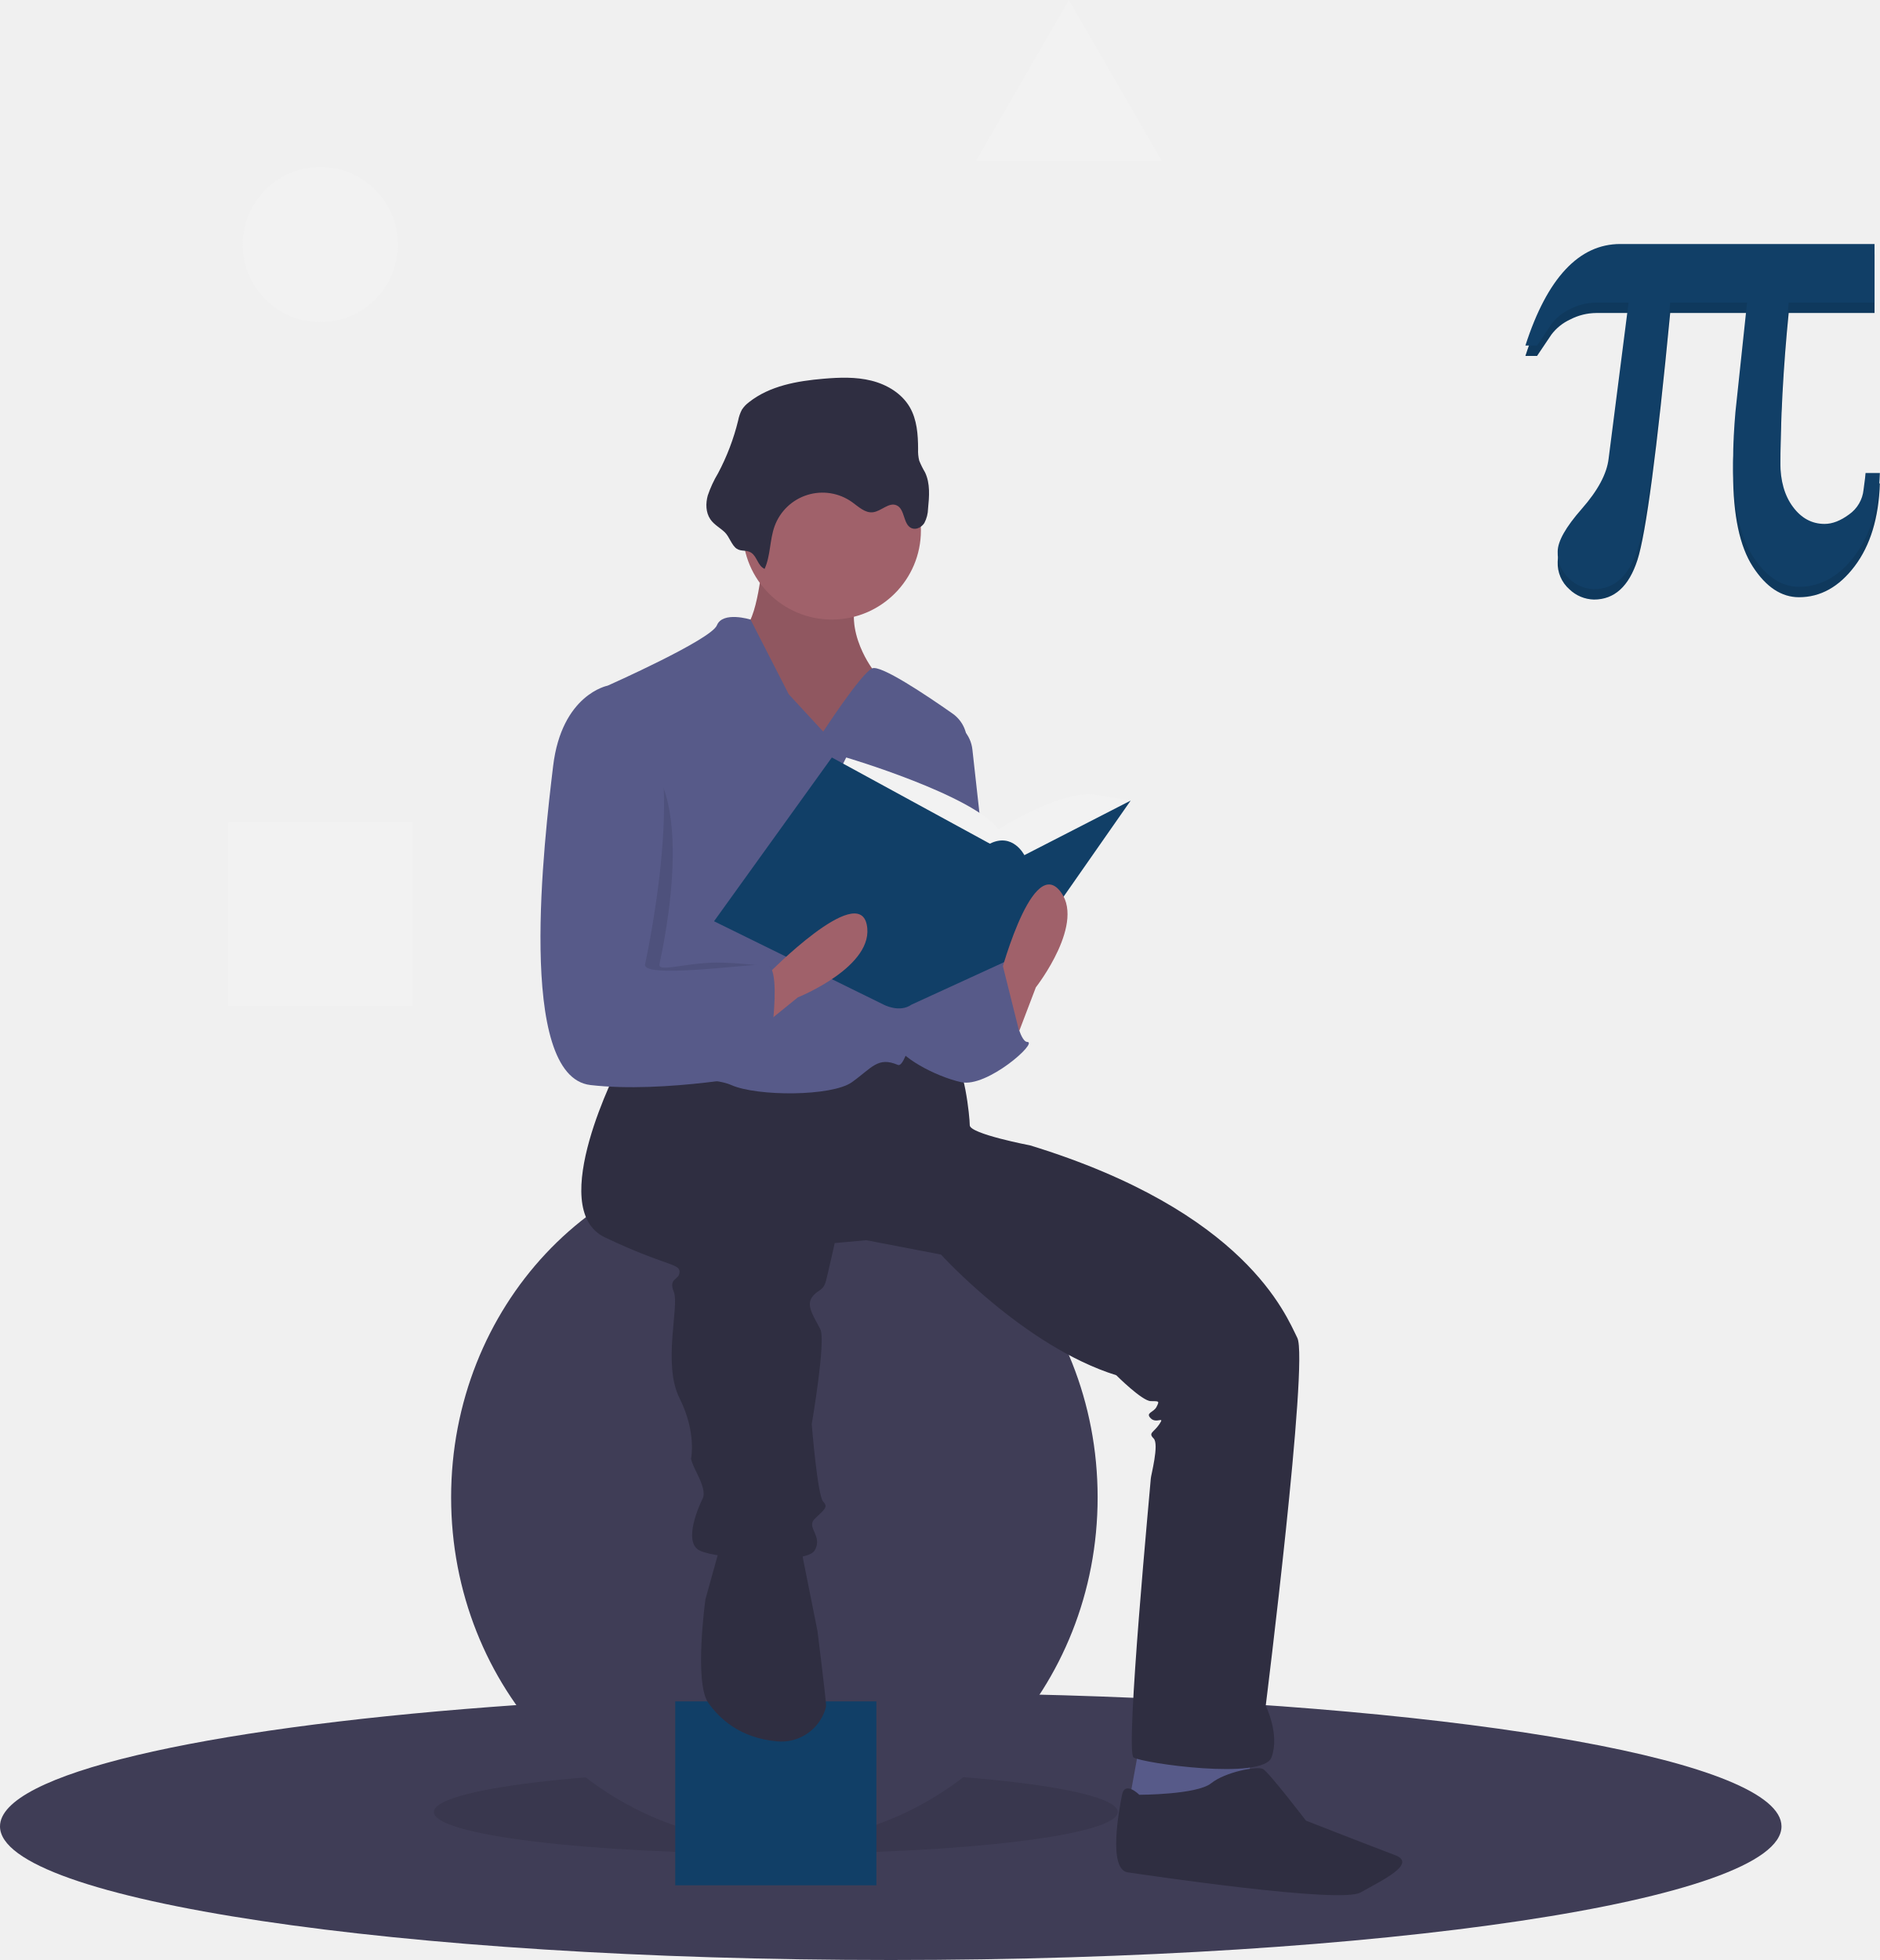
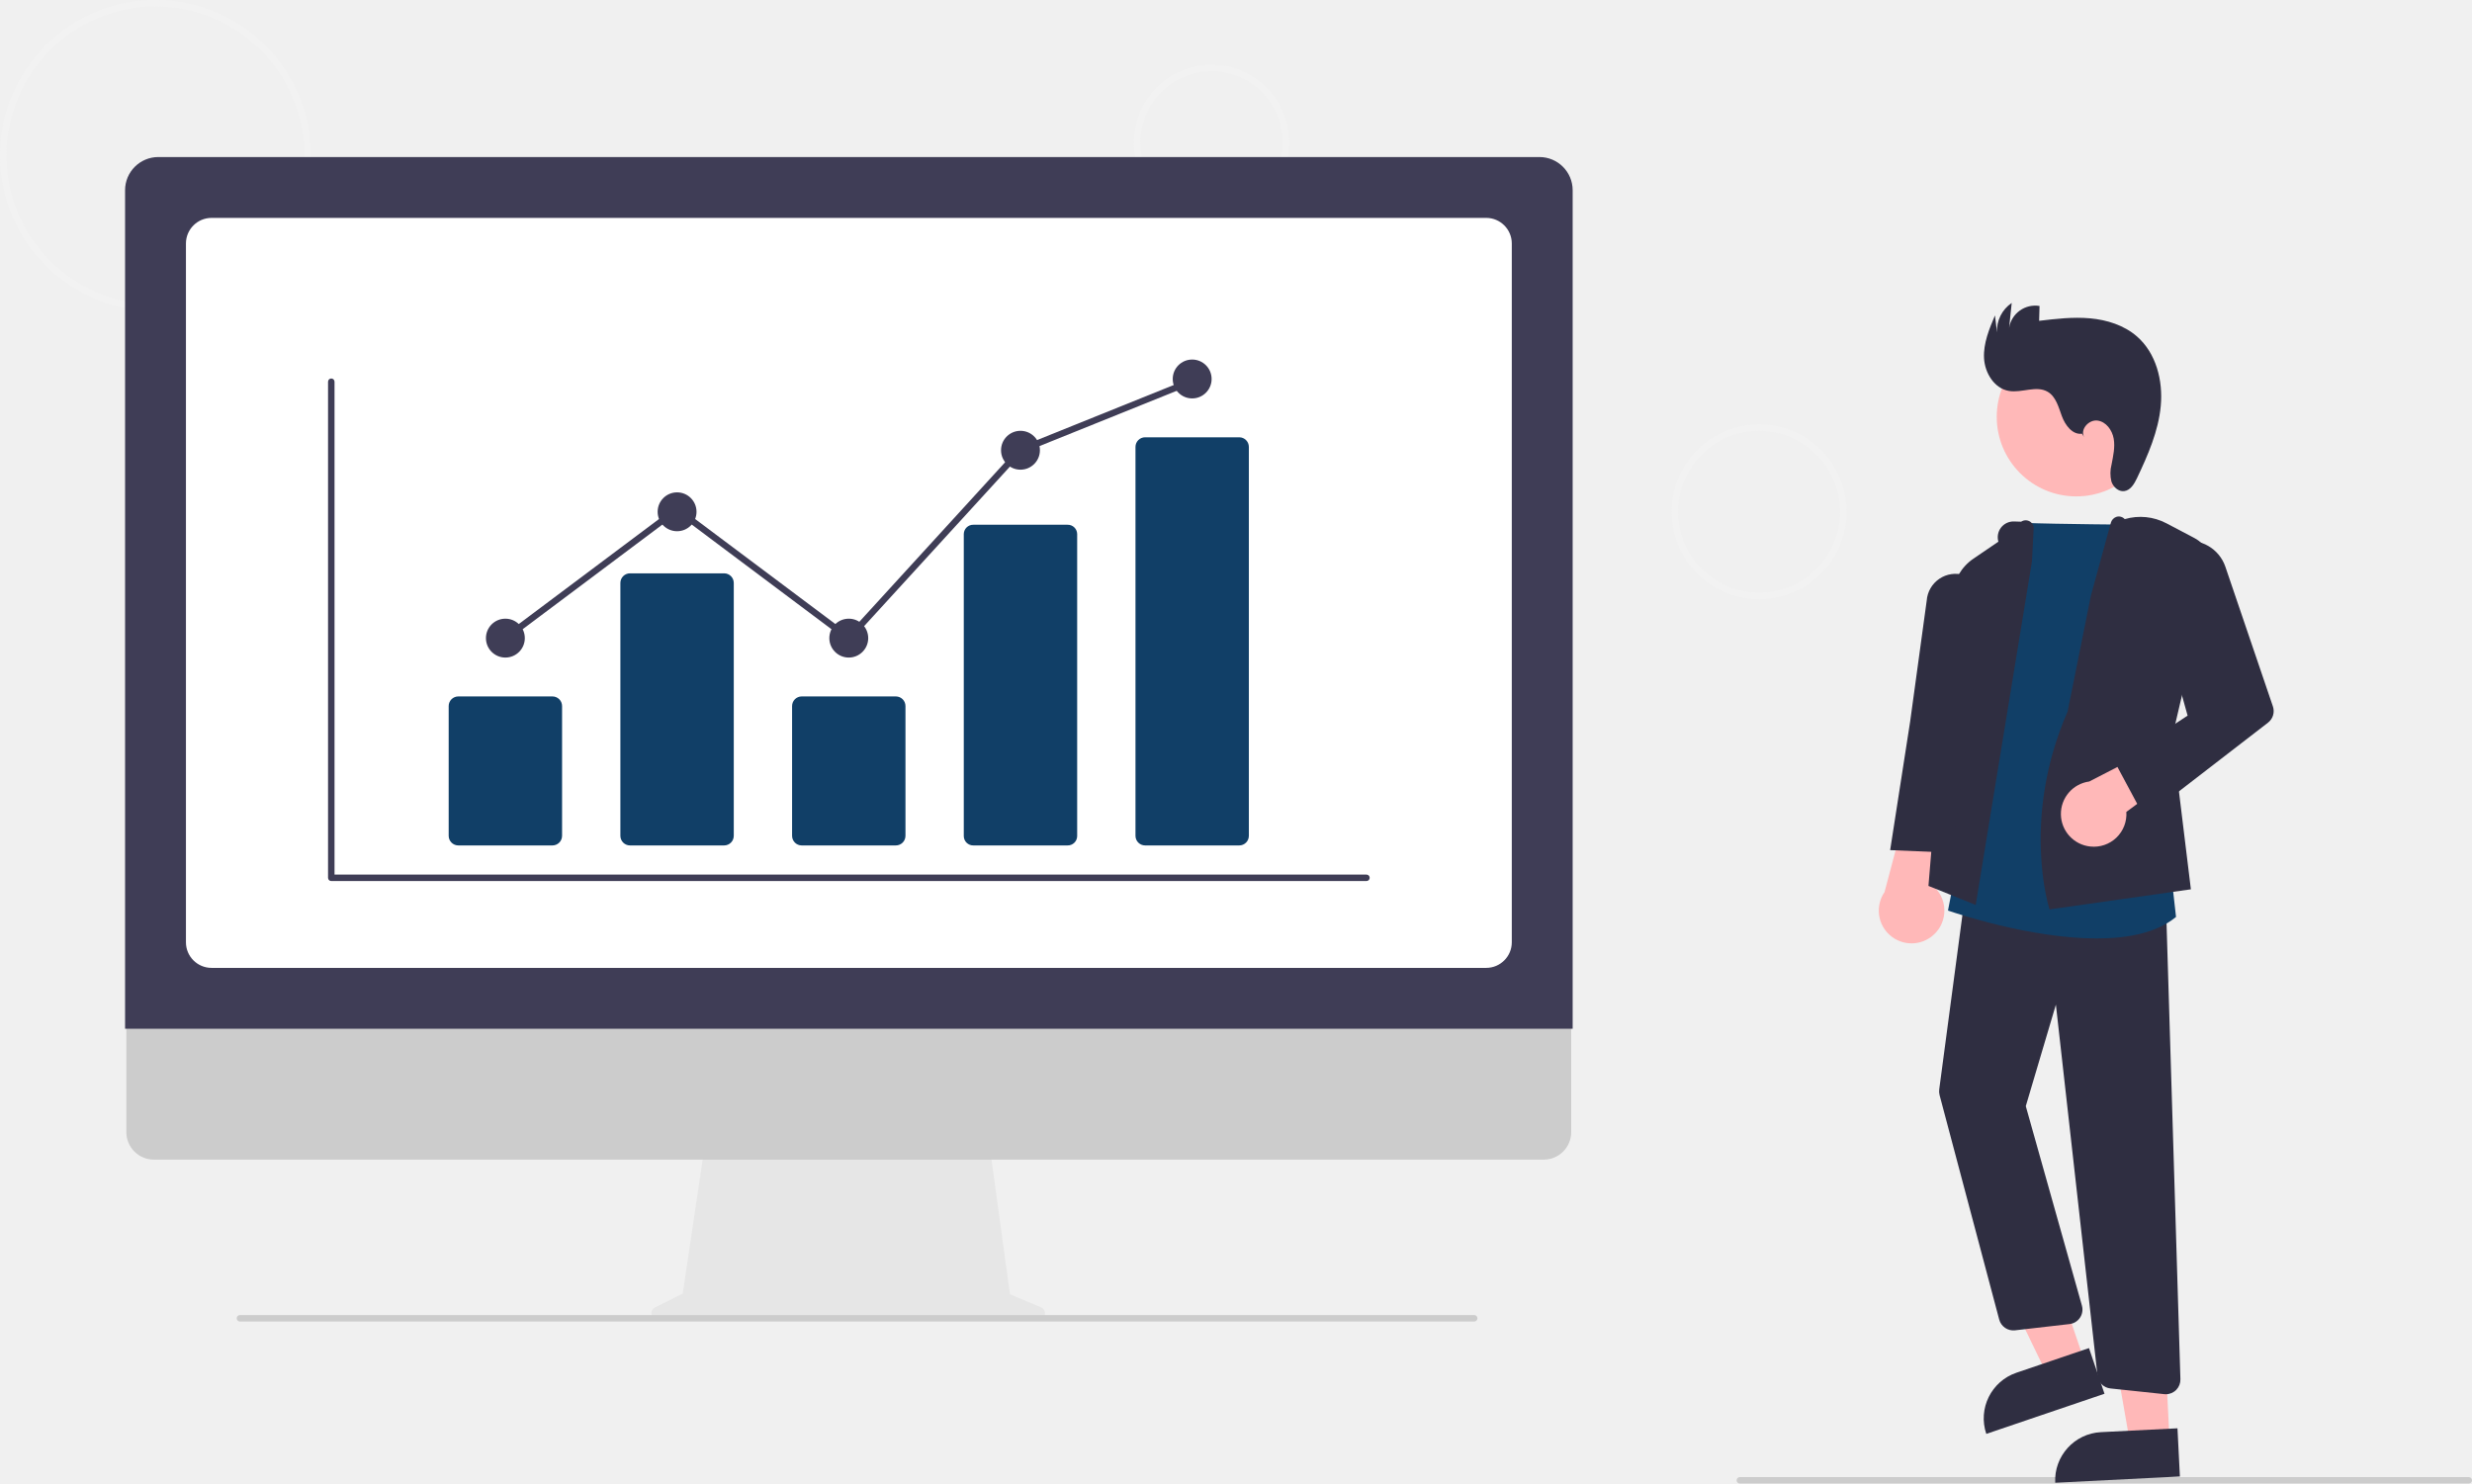
- <svg xmlns="http://www.w3.org/2000/svg" data-name="Layer 1" width="654.237" height="682.114" viewBox="0 0 654.237 682.114">
-   <path d="M892.882,744.557c0,25.68-138.79,46.5-310,46.5s-310-20.82-310-46.5c0-18.18,69.57-33.93,170.96-41.57,41.81-3.16,89.05-4.93,139.04-4.93,20.55,0,40.63.3,60.05.87C785.402,703.127,892.882,721.957,892.882,744.557Z" transform="translate(-272.8817 -108.9432)" fill="#3f3d56" />
-   <ellipse cx="270" cy="630.614" rx="119" ry="14.5" opacity="0.1" />
-   <ellipse cx="269.5" cy="521.114" rx="112.5" ry="120" fill="#3f3d56" />
-   <rect x="235" y="592.114" width="70" height="64" fill="#113f67" />
-   <polygon points="396.5 607.614 392.5 629.614 418.5 633.614 435.5 623.614 434.5 607.614 396.5 607.614" fill="#575a89" />
-   <path d="M538.382,303.557s-2,23-7,24,11,41,11,41h24l19-5-9-22s-12-16-3-29S538.382,303.557,538.382,303.557Z" transform="translate(-272.8817 -108.9432)" fill="#a0616a" />
-   <path d="M538.382,303.557s-2,23-7,24,11,41,11,41h24l19-5-9-22s-12-16-3-29S538.382,303.557,538.382,303.557Z" transform="translate(-272.8817 -108.9432)" opacity="0.1" />
-   <path d="M488.382,479.557s-26,50-5,60,26,9,26,12-4,2-2,7-4,25,2,37,4,21,4,21,0,1,2,5,3,7,2,9-7,15-1,18,37,5,40,0-3-8,0-11,5-4,3-6-4-27-4-27,5-29,3-33-5-8-3-11,4-2,5-6,3-13,3-13l11-1,26,5s29,32,61,42c0,0,9,9,12,9s3,0,2,2-4,2-2,4,5-1,3,2-4,3-2,5-1,13-1,14-9,95-6,97,45,8,48,0-2-18-2-18,15-120,11-128-18-44-93-67c0,0-21-4-21-7s-2-22-6-23-27-2-27-2l-29,9-40-7Z" transform="translate(-272.8817 -108.9432)" fill="#2f2e41" />
-   <path d="M523.382,647.557l-5,18s-4,29,1,36c3.927,5.498,10.94,12.231,23.944,13.412a16.071,16.071,0,0,0,16.779-11.118,5.007,5.007,0,0,0,.277-1.294c0-2-3-26-3-26l-5-25-1-7Z" transform="translate(-272.8817 -108.9432)" fill="#2f2e41" />
-   <path d="M669.382,733.557s-5-5-6,0-5,26,2,27,74,11,81,7,20-10,12-13-31-12-31-12-13-17-15-18-13,1-18,5S669.382,733.557,669.382,733.557Z" transform="translate(-272.8817 -108.9432)" fill="#2f2e41" />
-   <circle cx="289.5" cy="184.614" r="31" fill="#a0616a" />
-   <path d="M559.382,363.557l-12-13-13.301-26s-9.699-3-11.699,2-38,21-38,21,9,84,5,92-11,40-5,43,34,0,43,4,35,4,42-1,9-9,16-6c5.959,2.554,19.891-84.761,23.902-110.781a11.844,11.844,0,0,0-4.908-11.51c-8.973-6.294-25.133-17.14-27.994-15.709C572.382,343.557,559.382,363.557,559.382,363.557Z" transform="translate(-272.8817 -108.9432)" fill="#575a89" />
-   <path d="M602.382,359.557h0a11.86,11.86,0,0,1,8.911,10.196l8.089,72.804s-20,43-30,14S602.382,359.557,602.382,359.557Z" transform="translate(-272.8817 -108.9432)" fill="#575a89" />
-   <path d="M600.382,449.557l22-6s4,28,8,28-14,16-23,14-22-9-23-14,9-26,9-26Z" transform="translate(-272.8817 -108.9432)" fill="#575a89" />
-   <path d="M538.98,306.93c2.108-4.648,1.742-10.07,3.485-14.867a17.727,17.727,0,0,1,26.953-8.381c2.242,1.598,4.489,3.844,7.226,3.539,2.947-.329,5.575-3.616,8.284-2.411,3.003,1.335,2.192,6.717,5.234,7.96,1.601.654,3.494-.353,4.417-1.816a11.225,11.225,0,0,0,1.286-4.976c.42-4.265.799-8.779-1.051-12.645a30.289,30.289,0,0,1-2.028-4.09,13.994,13.994,0,0,1-.386-4.034c-.017-5.013-.383-10.242-2.906-14.574-2.8-4.807-7.974-7.881-13.373-9.222s-11.055-1.136-16.598-.666c-9.163.776-18.719,2.439-25.939,8.135a10.147,10.147,0,0,0-2.493,2.62,13.525,13.525,0,0,0-1.328,3.841,79.45,79.45,0,0,1-6.968,18.277,39.656,39.656,0,0,0-3.595,7.765c-.766,2.754-.714,5.893.889,8.261,1.305,1.927,3.391,2.955,5.029,4.53,1.624,1.561,2.384,4.564,4.183,5.747,1.57,1.032,3.451.304,5.053,1.398C536.41,302.725,536.558,305.804,538.98,306.93Z" transform="translate(-272.8817 -108.9432)" fill="#2f2e41" />
-   <path d="M564.382,378.557l3-6s44,13,53,25c0,0,22-14,34-12l12,2-37,33-47-4Z" transform="translate(-272.8817 -108.9432)" fill="#f2f2f2" />
-   <path d="M562.382,372.557l-41,57,59,29s5.516,3,9.758,0l39.242-18,37-53-37,19s-4-8-12-4Z" transform="translate(-272.8817 -108.9432)" fill="#113f67" />
-   <path d="M625.382,473.557l8-21s18-23,8-34-21,32-21,32Z" transform="translate(-272.8817 -108.9432)" fill="#a0616a" />
-   <path d="M533.079,470.206l17.456-14.152s27.11-10.865,23.979-25.397-34.221,17.145-34.221,17.145Z" transform="translate(-272.8817 -108.9432)" fill="#a0616a" />
-   <path d="M489.882,369.057h-1s-15.5-18.5-18.5,6.5-13,108,13,111,44.5-12.5,44.5-12.5,19-29,12-29c-3.387,0-12.598-1.521-21-1-8.963.556-17.016,3.081-16.5.5C503.382,439.557,517.882,376.057,489.882,369.057Z" transform="translate(-272.8817 -108.9432)" opacity="0.1" />
-   <path d="M488.382,349.557l-4-2s-16,3-19,28-13,108,13,111,61-4,61-4,7-38,0-38-43,5-42,0S516.382,356.557,488.382,349.557Z" transform="translate(-272.8817 -108.9432)" fill="#575a89" />
-   <polygon points="338 353.114 349.027 336.213 356 364.114 338 372.114 338 353.114" fill="#575a89" />
-   <circle cx="111.473" cy="85.114" r="27" fill="#f2f2f2" />
-   <rect x="79.473" y="286.114" width="64" height="64" fill="#f2f2f2" />
-   <polygon points="372 0 388.199 28.057 404.397 56.114 372 56.114 339.603 56.114 355.801 28.057 372 0" fill="#f2f2f2" />
-   <path d="M927.118,277.172q-.581,17.955-8.745,28.784-8.166,10.829-19.401,10.83-9.152,0-16.042-10.599-6.893-10.598-6.892-32.606,0-4.865.232-9.266.231-4.401.579-8.34l4.054-38.108H854.145Q847.196,290.145,842.736,303.871q-4.46,13.726-15.116,13.726a12.78,12.78,0,0,1-8.572-3.591,12.064,12.064,0,0,1-4.054-9.498q0-5.326,8.398-14.884,8.397-9.556,9.324-17.432l6.95-54.324H828.431a19.911,19.911,0,0,0-9.093,2.259,17.156,17.156,0,0,0-6.545,5.27l-4.981,7.413H803.759q5.674-17.605,13.958-26.467,8.28-8.861,19.054-8.861H925.265v20.386H895.381q-1.39,13.9-2.143,27.799-.755,13.9-.753,27.915,0,9.499,4.402,15.405,4.401,5.907,11.004,5.907,4.053,0,8.513-3.301a11.97,11.97,0,0,0,5.039-8.629q.348-2.547.521-3.996.174-1.447.174-1.795Z" transform="translate(-272.8817 -108.9432)" fill="#113f67" />
-   <path d="M927.118,277.172q-.581,17.955-8.745,28.784-8.166,10.829-19.401,10.83-9.152,0-16.042-10.599-6.893-10.598-6.892-32.606,0-4.865.232-9.266.231-4.401.579-8.34l4.054-38.108H854.145Q847.196,290.145,842.736,303.871q-4.46,13.726-15.116,13.726a12.78,12.78,0,0,1-8.572-3.591,12.064,12.064,0,0,1-4.054-9.498q0-5.326,8.398-14.884,8.397-9.556,9.324-17.432l6.95-54.324H828.431a19.911,19.911,0,0,0-9.093,2.259,17.156,17.156,0,0,0-6.545,5.27l-4.981,7.413H803.759q5.674-17.605,13.958-26.467,8.28-8.861,19.054-8.861H925.265v20.386H895.381q-1.39,13.9-2.143,27.799-.755,13.9-.753,27.915,0,9.499,4.402,15.405,4.401,5.907,11.004,5.907,4.053,0,8.513-3.301a11.97,11.97,0,0,0,5.039-8.629q.348-2.547.521-3.996.174-1.447.174-1.795Z" transform="translate(-272.8817 -108.9432)" opacity="0.1" />
-   <path d="M927.118,273.553q-.581,17.955-8.745,28.784-8.166,10.829-19.401,10.83-9.152,0-16.042-10.599-6.893-10.598-6.892-32.606,0-4.865.232-9.266.231-4.401.579-8.34l4.054-38.108H854.145Q847.196,286.526,842.736,300.252q-4.46,13.726-15.116,13.726a12.78,12.78,0,0,1-8.572-3.591,12.064,12.064,0,0,1-4.054-9.498q0-5.326,8.398-14.884,8.397-9.556,9.324-17.432l6.95-54.324H828.431a19.911,19.911,0,0,0-9.093,2.259,17.156,17.156,0,0,0-6.545,5.27l-4.981,7.413H803.759q5.674-17.605,13.958-26.467,8.28-8.861,19.054-8.861H925.265v20.386H895.381q-1.39,13.9-2.143,27.799-.755,13.9-.753,27.915,0,9.499,4.402,15.405,4.401,5.907,11.004,5.907,4.053,0,8.513-3.301a11.97,11.97,0,0,0,5.039-8.629q.348-2.547.521-3.996.174-1.447.174-1.795Z" transform="translate(-272.8817 -108.9432)" fill="#113f67" />
+ <svg xmlns="http://www.w3.org/2000/svg" data-name="Layer 1" width="763.057" height="458" viewBox="0 0 763.057 458">
+   <path d="M266.472,317a48,48,0,1,1,48-48A48.054,48.054,0,0,1,266.472,317Zm0-94a46,46,0,1,0,46,46A46.052,46.052,0,0,0,266.472,223Z" transform="translate(-218.4715 -221)" fill="#f2f2f2" />
+   <path d="M592.472,289a24,24,0,1,1,24-24A24.027,24.027,0,0,1,592.472,289Zm0-46a22,22,0,1,0,22,22A22.025,22.025,0,0,0,592.472,243Z" transform="translate(-218.4715 -221)" fill="#f2f2f2" />
+   <path d="M761.472,406a27,27,0,1,1,27-27A27.031,27.031,0,0,1,761.472,406Zm0-52a25,25,0,1,0,25,25A25.028,25.028,0,0,0,761.472,354Z" transform="translate(-218.4715 -221)" fill="#f2f2f2" />
+   <path d="M980.528,679h-225a1,1,0,0,1,0-2h225a1,1,0,0,1,0,2Z" transform="translate(-218.4715 -221)" fill="#ccc" />
+   <circle cx="640.917" cy="128.686" r="24.561" fill="#ffb8b8" />
+   <polygon points="643.465 420.343 631.857 424.285 611.124 381.386 628.257 375.567 643.465 420.343" fill="#ffb8b8" />
+   <path d="M843.072,642.981h23.644a0,0,0,0,1,0,0v14.887a0,0,0,0,1,0,0H828.185a0,0,0,0,1,0,0v0A14.887,14.887,0,0,1,843.072,642.981Z" transform="translate(-382.6317 86.1046) rotate(-18.76035)" fill="#2f2e41" />
+   <polygon points="669.694 444.575 657.45 445.19 649.249 398.255 667.321 397.346 669.694 444.575" fill="#ffb8b8" />
+   <path d="M867.368,662.902h23.644a0,0,0,0,1,0,0v14.887a0,0,0,0,1,0,0H852.481a0,0,0,0,1,0,0v0A14.887,14.887,0,0,1,867.368,662.902Z" transform="translate(-251.0201 -176.3984) rotate(-2.87712)" fill="#2f2e41" />
+   <path d="M815.3,509.63a10.056,10.056,0,0,0-.468-15.412l11.674-33.774-17.992,4.598L800.188,496.409a10.11,10.11,0,0,0,15.113,13.221Z" transform="translate(-218.4715 -221)" fill="#ffb8b8" />
+   <path d="M887.021,651.424a4.544,4.544,0,0,1-.474-.025l-16.621-1.76a4.472,4.472,0,0,1-3.998-3.974L853.084,531.155l-9.294,31.335,17.329,61.583a4.5,4.5,0,0,1-3.818,5.689l-16.848,1.937a4.523,4.523,0,0,1-4.863-3.315l-18.409-69.303a4.482,4.482,0,0,1-.111-1.748l8.274-62.199,61.714,4.949,4.462,146.703a4.5,4.5,0,0,1-4.498,4.638Z" transform="translate(-218.4715 -221)" fill="#2f2e41" />
+   <path d="M865.688,510.719c-20.676,0-44.084-7.989-45.502-8.479l-.41-.142L843.101,382.413l.429.018c9.244.375,34.469.567,34.723.569l.453.003,9.723,105.619,1.738,15.449-.213.172C884.006,509.052,875.132,510.719,865.688,510.719Z" transform="translate(-218.4715 -221)" fill="#113f67" />
+   <path d="M828.336,500.375,813.747,494.499l7.436-89.944a14.856,14.856,0,0,1,6.474-11.104l7.677-5.225v0a4.868,4.868,0,0,1,4.827-6.24l2.199.071a2.5,2.5,0,0,1,3.827,2.661l-.483,9.529Z" transform="translate(-218.4715 -221)" fill="#2f2e41" />
+   <path d="M820.974,484.251l-19.049-.802,6.171-39.692,5.113-37.349a8.924,8.924,0,0,1,11.578-7.846h0a8.917,8.917,0,0,1,6.174,9.647l-5.18,40.467Z" transform="translate(-218.4715 -221)" fill="#2f2e41" />
+   <path d="M851.136,501.751l-.129-.401c-.088-.274-8.673-27.812,5.691-60.672l7.203-35.826,6.156-22.495a2.689,2.689,0,0,1,1.631-1.773,2.477,2.477,0,0,1,2.649.68l0,0a17.198,17.198,0,0,1,12.86,1.286l8.645,4.554a9.815,9.815,0,0,1,4.982,10.923l-11.815,50.423,5.744,47.097Z" transform="translate(-218.4715 -221)" fill="#2f2e41" />
+   <path d="M863.716,482.338a10.056,10.056,0,0,0,11.118-10.684l26.756-19.821-9.353-4.434-28.851,14.862a10.11,10.11,0,0,0,.33,20.077Z" transform="translate(-218.4715 -221)" fill="#ffb8b8" />
+   <path d="M880.491,473.465l-9.037-16.869,22.287-14.668-10.876-39.01A11.795,11.795,0,0,1,891.895,388.187h0a11.827,11.827,0,0,1,13.5,7.764l14.675,43.135a4.499,4.499,0,0,1-1.512,5.013Z" transform="translate(-218.4715 -221)" fill="#2f2e41" />
+   <path d="M861.127,354.895c-2.944.383-5.165-2.629-6.195-5.414s-1.815-6.027-4.375-7.531c-3.497-2.055-7.972.417-11.971-.261-4.516-.766-7.453-5.552-7.683-10.127s1.591-8.975,3.377-13.194l.624,5.242a10.396,10.396,0,0,1,4.543-9.087l-.804,7.692a8.164,8.164,0,0,1,9.392-6.756l-.127,4.583c5.216-.62,10.479-1.241,15.711-.769s10.5,2.128,14.466,5.574c5.932,5.154,8.098,13.641,7.371,21.465s-3.957,15.175-7.323,22.275c-.847,1.787-2.018,3.802-3.982,4.03-1.765.204-3.379-1.271-3.928-2.96a10.73,10.73,0,0,1,.048-5.271c.496-2.637,1.122-5.333.655-7.976s-2.368-5.254-5.032-5.578-5.39,2.721-4.109,5.079Z" transform="translate(-218.4715 -221)" fill="#2f2e41" />
+   <path d="M539.781,624.577l-9.561-4.026-6.559-47.928H436.322l-7.109,47.732-8.554,4.277a2.031,2.031,0,0,0,.908,3.848H538.994A2.031,2.031,0,0,0,539.781,624.577Z" transform="translate(-218.4715 -221)" fill="#e6e6e6" />
+   <path d="M694.991,579h-429.038a8.5,8.5,0,0,1-8.481-8.5V510h446v60.5A8.5,8.5,0,0,1,694.991,579Z" transform="translate(-218.4715 -221)" fill="#ccc" />
+   <path d="M703.92,538.594H257.08V279.727a10.258,10.258,0,0,1,10.247-10.247H693.673A10.259,10.259,0,0,1,703.92,279.727Z" transform="translate(-218.4715 -221)" fill="#3f3d56" />
+   <path d="M677.232,519.805H283.768a7.908,7.908,0,0,1-7.9-7.899V296.168a7.909,7.909,0,0,1,7.9-7.9H677.232a7.909,7.909,0,0,1,7.9,7.9v215.737A7.908,7.908,0,0,1,677.232,519.805Z" transform="translate(-218.4715 -221)" fill="#fff" />
+   <path d="M673.528,628.98h-381a1,1,0,0,1,0-2h381a1,1,0,0,1,0,2Z" transform="translate(-218.4715 -221)" fill="#ccc" />
+   <path d="M640.268,493H320.732a1,1,0,0,1-1-1V338.847a1,1,0,0,1,2,0V491h318.535a1,1,0,0,1,0,2Z" transform="translate(-218.4715 -221)" fill="#3f3d56" />
+   <path d="M389.003,482H359.94a2.972,2.972,0,0,1-2.969-2.968V438.968A2.972,2.972,0,0,1,359.94,436h29.063a2.972,2.972,0,0,1,2.969,2.968v40.063A2.972,2.972,0,0,1,389.003,482Z" transform="translate(-218.4715 -221)" fill="#113f67" />
+   <path d="M442.003,482H412.94a2.972,2.972,0,0,1-2.969-2.968V400.968A2.972,2.972,0,0,1,412.94,398h29.063a2.972,2.972,0,0,1,2.969,2.968v78.063A2.972,2.972,0,0,1,442.003,482Z" transform="translate(-218.4715 -221)" fill="#113f67" />
+   <path d="M495.003,482H465.94a2.972,2.972,0,0,1-2.969-2.968V438.968A2.972,2.972,0,0,1,465.94,436h29.063a2.972,2.972,0,0,1,2.969,2.968v40.063A2.972,2.972,0,0,1,495.003,482Z" transform="translate(-218.4715 -221)" fill="#113f67" />
+   <path d="M548.003,482H518.94a2.907,2.907,0,0,1-2.969-2.834V385.834A2.907,2.907,0,0,1,518.94,383h29.063a2.907,2.907,0,0,1,2.969,2.834v93.332A2.907,2.907,0,0,1,548.003,482Z" transform="translate(-218.4715 -221)" fill="#113f67" />
+   <path d="M601.003,482H571.94a2.972,2.972,0,0,1-2.969-2.968V358.968A2.972,2.972,0,0,1,571.94,356h29.063a2.972,2.972,0,0,1,2.969,2.968V479.032A2.972,2.972,0,0,1,601.003,482Z" transform="translate(-218.4715 -221)" fill="#113f67" />
+   <circle cx="156" cy="197" r="6" fill="#3f3d56" />
+   <circle cx="209" cy="158" r="6" fill="#3f3d56" />
+   <circle cx="262" cy="197" r="6" fill="#3f3d56" />
+   <circle cx="315" cy="139" r="6" fill="#3f3d56" />
+   <circle cx="368" cy="117" r="6" fill="#3f3d56" />
+   <polygon points="262.126 198.344 209 158.552 156.6 197.8 155.4 196.2 209 156.053 261.874 195.656 314.415 138.158 314.626 138.072 367.626 116.718 368.374 118.573 315.585 139.842 262.126 198.344" fill="#3f3d56" />
</svg>
